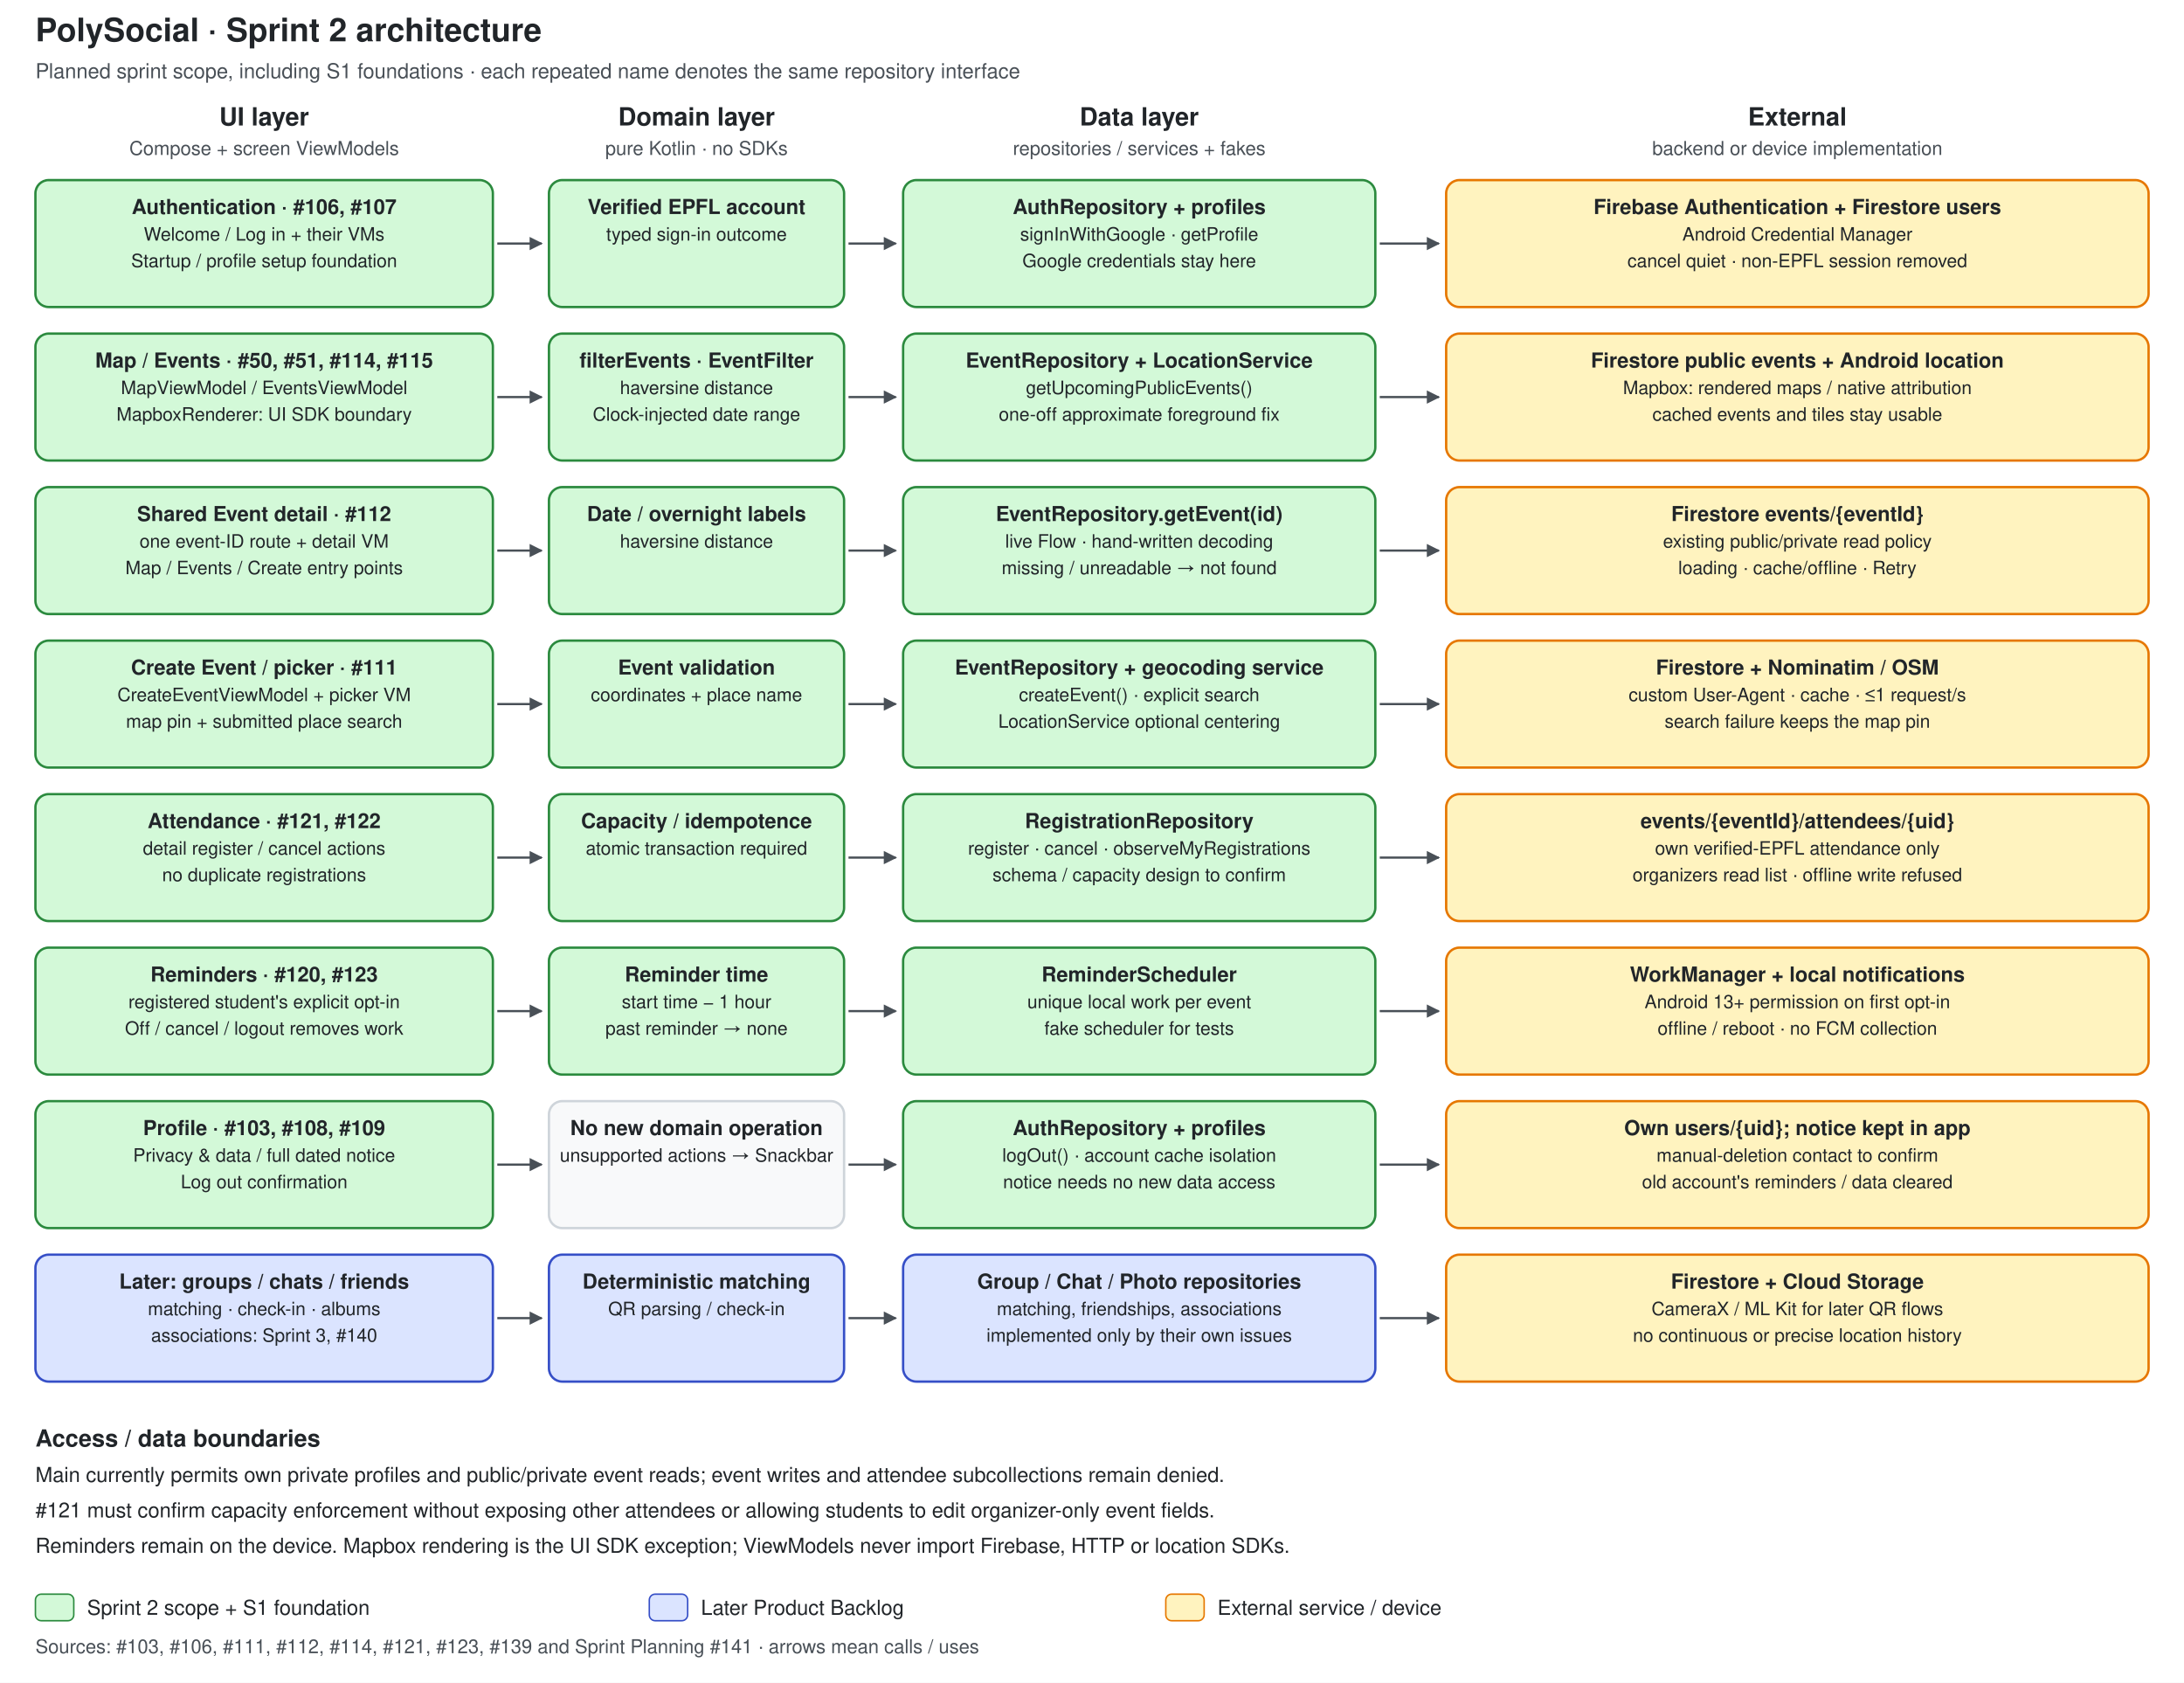
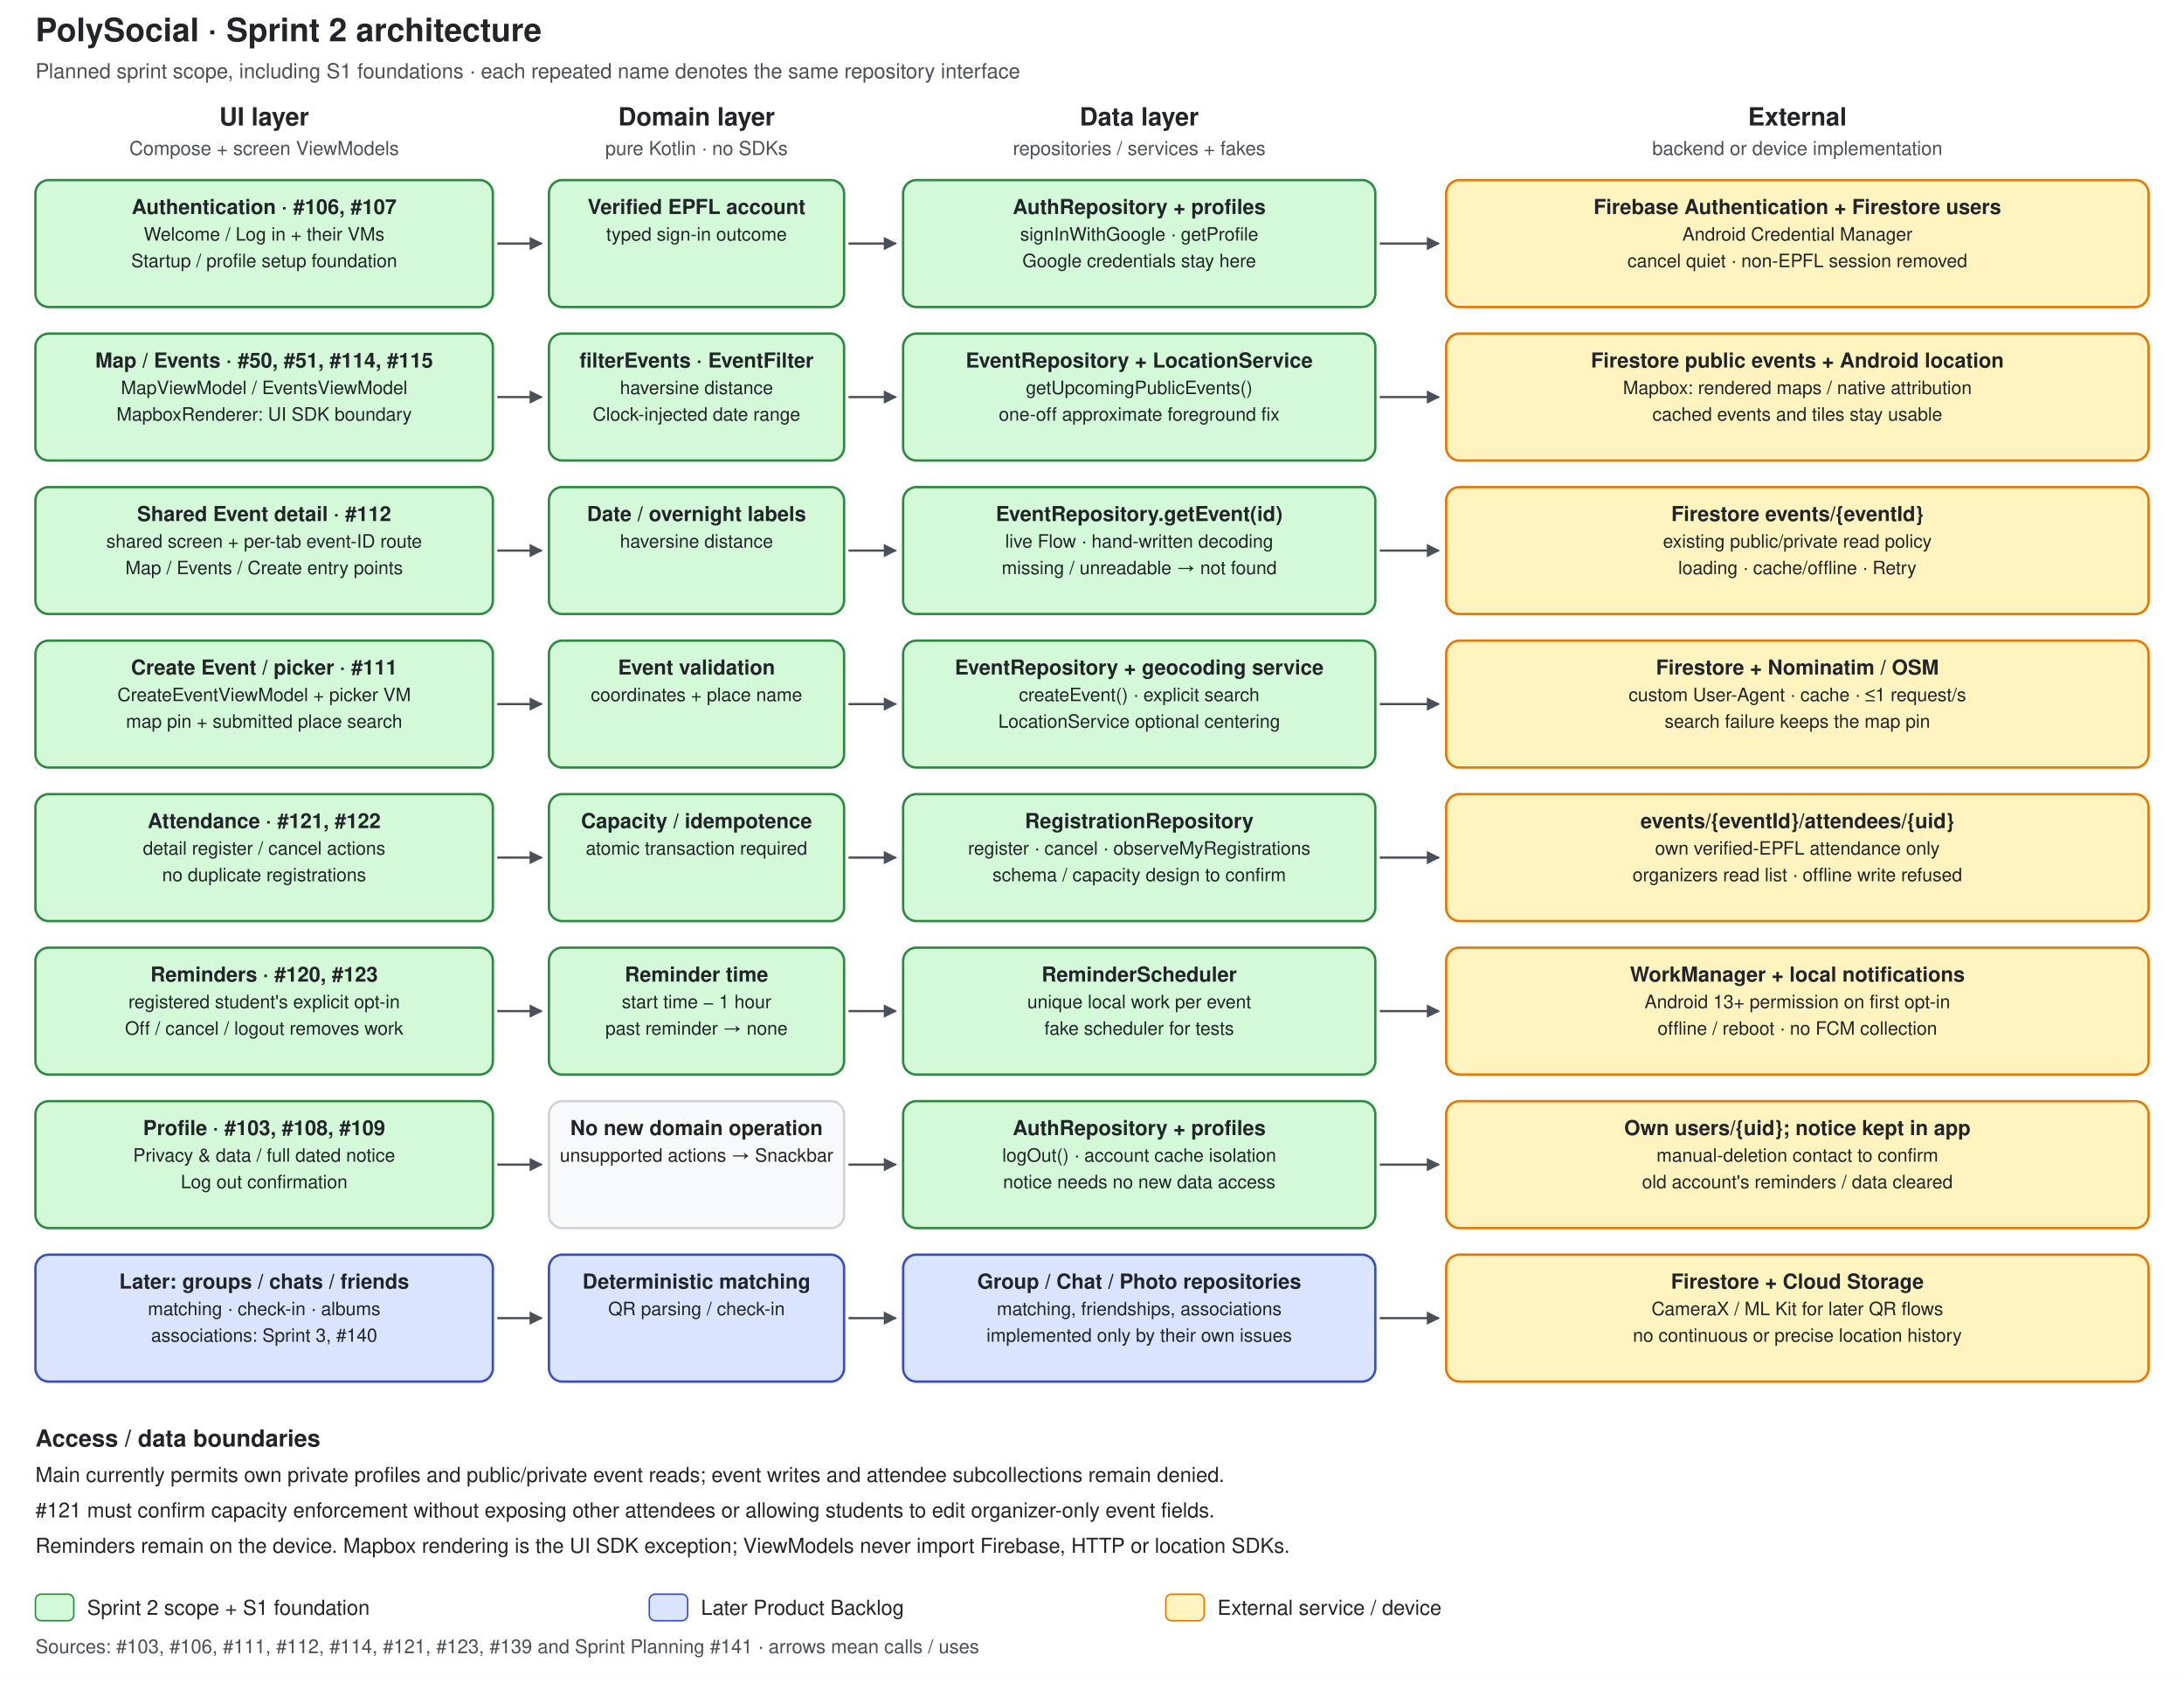
<svg xmlns="http://www.w3.org/2000/svg" width="1480" height="1140" viewBox="0 0 1480 1140" font-family="Segoe UI, Helvetica, Arial, sans-serif">
  <defs>
    <marker id="arrow" viewBox="0 0 10 10" refX="9" refY="5" markerWidth="6" markerHeight="6" orient="auto">
      <path d="M0 0 L10 5 L0 10 Z" fill="#495057" />
    </marker>
  </defs>
  <rect width="1480" height="1140" fill="white" />
  <text x="24" y="28" font-size="22" font-weight="700" text-anchor="start" fill="#212529">PolySocial · Sprint 2 architecture</text>
  <text x="24" y="53" font-size="14" font-weight="400" text-anchor="start" fill="#495057">Planned sprint scope, including S1 foundations · each repeated name denotes the same repository interface</text>
  <text x="179.0" y="85" font-size="17" font-weight="700" text-anchor="middle" fill="#212529">UI layer</text>
  <text x="179.0" y="105" font-size="13" font-weight="400" text-anchor="middle" fill="#495057">Compose + screen ViewModels</text>
  <text x="472.0" y="85" font-size="17" font-weight="700" text-anchor="middle" fill="#212529">Domain layer</text>
  <text x="472.0" y="105" font-size="13" font-weight="400" text-anchor="middle" fill="#495057">pure Kotlin · no SDKs</text>
  <text x="772.0" y="85" font-size="17" font-weight="700" text-anchor="middle" fill="#212529">Data layer</text>
  <text x="772.0" y="105" font-size="13" font-weight="400" text-anchor="middle" fill="#495057">repositories / services + fakes</text>
  <text x="1218.0" y="85" font-size="17" font-weight="700" text-anchor="middle" fill="#212529">External</text>
  <text x="1218.0" y="105" font-size="13" font-weight="400" text-anchor="middle" fill="#495057">backend or device implementation</text>
  <rect x="24" y="122" width="310" height="86" rx="9" fill="#d3f9d8" stroke="#2b8a3e" stroke-width="1.6" />
  <text x="179.0" y="145" font-size="14" font-weight="600" text-anchor="middle" fill="#212529">Authentication · #106, #107</text>
  <text x="179.0" y="163" font-size="12.5" font-weight="400" text-anchor="middle" fill="#212529">Welcome / Log in + their VMs</text>
  <text x="179.0" y="181" font-size="12.5" font-weight="400" text-anchor="middle" fill="#212529">Startup / profile setup foundation</text>
  <rect x="372" y="122" width="200" height="86" rx="9" fill="#d3f9d8" stroke="#2b8a3e" stroke-width="1.6" />
  <text x="472.0" y="145" font-size="14" font-weight="600" text-anchor="middle" fill="#212529">Verified EPFL account</text>
  <text x="472.0" y="163" font-size="12.5" font-weight="400" text-anchor="middle" fill="#212529">typed sign-in outcome</text>
  <rect x="612" y="122" width="320" height="86" rx="9" fill="#d3f9d8" stroke="#2b8a3e" stroke-width="1.6" />
  <text x="772.0" y="145" font-size="14" font-weight="600" text-anchor="middle" fill="#212529">AuthRepository + profiles</text>
  <text x="772.0" y="163" font-size="12.5" font-weight="400" text-anchor="middle" fill="#212529">signInWithGoogle · getProfile</text>
  <text x="772.0" y="181" font-size="12.5" font-weight="400" text-anchor="middle" fill="#212529">Google credentials stay here</text>
  <rect x="980" y="122" width="476" height="86" rx="9" fill="#fff3bf" stroke="#e67700" stroke-width="1.6" />
  <text x="1218.0" y="145" font-size="14" font-weight="600" text-anchor="middle" fill="#212529">Firebase Authentication + Firestore users</text>
  <text x="1218.0" y="163" font-size="12.5" font-weight="400" text-anchor="middle" fill="#212529">Android Credential Manager</text>
  <text x="1218.0" y="181" font-size="12.5" font-weight="400" text-anchor="middle" fill="#212529">cancel quiet · non-EPFL session removed</text>
  <path d="M337 165 H367" fill="none" stroke="#495057" stroke-width="1.5" marker-end="url(#arrow)" />
  <path d="M575 165 H607" fill="none" stroke="#495057" stroke-width="1.5" marker-end="url(#arrow)" />
  <path d="M935 165 H975" fill="none" stroke="#495057" stroke-width="1.5" marker-end="url(#arrow)" />
  <rect x="24" y="226" width="310" height="86" rx="9" fill="#d3f9d8" stroke="#2b8a3e" stroke-width="1.6" />
  <text x="179.0" y="249" font-size="14" font-weight="600" text-anchor="middle" fill="#212529">Map / Events · #50, #51, #114, #115</text>
  <text x="179.0" y="267" font-size="12.5" font-weight="400" text-anchor="middle" fill="#212529">MapViewModel / EventsViewModel</text>
  <text x="179.0" y="285" font-size="12.5" font-weight="400" text-anchor="middle" fill="#212529">MapboxRenderer: UI SDK boundary</text>
  <rect x="372" y="226" width="200" height="86" rx="9" fill="#d3f9d8" stroke="#2b8a3e" stroke-width="1.6" />
  <text x="472.0" y="249" font-size="14" font-weight="600" text-anchor="middle" fill="#212529">filterEvents · EventFilter</text>
  <text x="472.0" y="267" font-size="12.5" font-weight="400" text-anchor="middle" fill="#212529">haversine distance</text>
  <text x="472.0" y="285" font-size="12.5" font-weight="400" text-anchor="middle" fill="#212529">Clock-injected date range</text>
  <rect x="612" y="226" width="320" height="86" rx="9" fill="#d3f9d8" stroke="#2b8a3e" stroke-width="1.6" />
  <text x="772.0" y="249" font-size="14" font-weight="600" text-anchor="middle" fill="#212529">EventRepository + LocationService</text>
  <text x="772.0" y="267" font-size="12.5" font-weight="400" text-anchor="middle" fill="#212529">getUpcomingPublicEvents()</text>
  <text x="772.0" y="285" font-size="12.5" font-weight="400" text-anchor="middle" fill="#212529">one-off approximate foreground fix</text>
  <rect x="980" y="226" width="476" height="86" rx="9" fill="#fff3bf" stroke="#e67700" stroke-width="1.6" />
  <text x="1218.0" y="249" font-size="14" font-weight="600" text-anchor="middle" fill="#212529">Firestore public events + Android location</text>
  <text x="1218.0" y="267" font-size="12.5" font-weight="400" text-anchor="middle" fill="#212529">Mapbox: rendered maps / native attribution</text>
  <text x="1218.0" y="285" font-size="12.5" font-weight="400" text-anchor="middle" fill="#212529">cached events and tiles stay usable</text>
  <path d="M337 269 H367" fill="none" stroke="#495057" stroke-width="1.5" marker-end="url(#arrow)" />
  <path d="M575 269 H607" fill="none" stroke="#495057" stroke-width="1.5" marker-end="url(#arrow)" />
  <path d="M935 269 H975" fill="none" stroke="#495057" stroke-width="1.5" marker-end="url(#arrow)" />
  <rect x="24" y="330" width="310" height="86" rx="9" fill="#d3f9d8" stroke="#2b8a3e" stroke-width="1.6" />
  <text x="179.0" y="353" font-size="14" font-weight="600" text-anchor="middle" fill="#212529">Shared Event detail · #112</text>
-   <text x="179.0" y="371" font-size="12.5" font-weight="400" text-anchor="middle" fill="#212529">one event-ID route + detail VM</text>
+   <text x="179.0" y="371" font-size="12.5" font-weight="400" text-anchor="middle" fill="#212529">shared screen + per-tab event-ID route</text>
  <text x="179.0" y="389" font-size="12.5" font-weight="400" text-anchor="middle" fill="#212529">Map / Events / Create entry points</text>
  <rect x="372" y="330" width="200" height="86" rx="9" fill="#d3f9d8" stroke="#2b8a3e" stroke-width="1.6" />
  <text x="472.0" y="353" font-size="14" font-weight="600" text-anchor="middle" fill="#212529">Date / overnight labels</text>
  <text x="472.0" y="371" font-size="12.5" font-weight="400" text-anchor="middle" fill="#212529">haversine distance</text>
  <rect x="612" y="330" width="320" height="86" rx="9" fill="#d3f9d8" stroke="#2b8a3e" stroke-width="1.6" />
  <text x="772.0" y="353" font-size="14" font-weight="600" text-anchor="middle" fill="#212529">EventRepository.getEvent(id)</text>
  <text x="772.0" y="371" font-size="12.5" font-weight="400" text-anchor="middle" fill="#212529">live Flow · hand-written decoding</text>
  <text x="772.0" y="389" font-size="12.5" font-weight="400" text-anchor="middle" fill="#212529">missing / unreadable → not found</text>
  <rect x="980" y="330" width="476" height="86" rx="9" fill="#fff3bf" stroke="#e67700" stroke-width="1.6" />
  <text x="1218.0" y="353" font-size="14" font-weight="600" text-anchor="middle" fill="#212529">Firestore events/{eventId}</text>
  <text x="1218.0" y="371" font-size="12.5" font-weight="400" text-anchor="middle" fill="#212529">existing public/private read policy</text>
  <text x="1218.0" y="389" font-size="12.5" font-weight="400" text-anchor="middle" fill="#212529">loading · cache/offline · Retry</text>
  <path d="M337 373 H367" fill="none" stroke="#495057" stroke-width="1.5" marker-end="url(#arrow)" />
  <path d="M575 373 H607" fill="none" stroke="#495057" stroke-width="1.5" marker-end="url(#arrow)" />
  <path d="M935 373 H975" fill="none" stroke="#495057" stroke-width="1.5" marker-end="url(#arrow)" />
  <rect x="24" y="434" width="310" height="86" rx="9" fill="#d3f9d8" stroke="#2b8a3e" stroke-width="1.6" />
  <text x="179.0" y="457" font-size="14" font-weight="600" text-anchor="middle" fill="#212529">Create Event / picker · #111</text>
  <text x="179.0" y="475" font-size="12.5" font-weight="400" text-anchor="middle" fill="#212529">CreateEventViewModel + picker VM</text>
  <text x="179.0" y="493" font-size="12.5" font-weight="400" text-anchor="middle" fill="#212529">map pin + submitted place search</text>
  <rect x="372" y="434" width="200" height="86" rx="9" fill="#d3f9d8" stroke="#2b8a3e" stroke-width="1.6" />
  <text x="472.0" y="457" font-size="14" font-weight="600" text-anchor="middle" fill="#212529">Event validation</text>
  <text x="472.0" y="475" font-size="12.5" font-weight="400" text-anchor="middle" fill="#212529">coordinates + place name</text>
  <rect x="612" y="434" width="320" height="86" rx="9" fill="#d3f9d8" stroke="#2b8a3e" stroke-width="1.6" />
  <text x="772.0" y="457" font-size="14" font-weight="600" text-anchor="middle" fill="#212529">EventRepository + geocoding service</text>
  <text x="772.0" y="475" font-size="12.5" font-weight="400" text-anchor="middle" fill="#212529">createEvent() · explicit search</text>
  <text x="772.0" y="493" font-size="12.5" font-weight="400" text-anchor="middle" fill="#212529">LocationService optional centering</text>
  <rect x="980" y="434" width="476" height="86" rx="9" fill="#fff3bf" stroke="#e67700" stroke-width="1.6" />
  <text x="1218.0" y="457" font-size="14" font-weight="600" text-anchor="middle" fill="#212529">Firestore + Nominatim / OSM</text>
  <text x="1218.0" y="475" font-size="12.5" font-weight="400" text-anchor="middle" fill="#212529">custom User-Agent · cache · ≤1 request/s</text>
  <text x="1218.0" y="493" font-size="12.5" font-weight="400" text-anchor="middle" fill="#212529">search failure keeps the map pin</text>
  <path d="M337 477 H367" fill="none" stroke="#495057" stroke-width="1.5" marker-end="url(#arrow)" />
  <path d="M575 477 H607" fill="none" stroke="#495057" stroke-width="1.5" marker-end="url(#arrow)" />
  <path d="M935 477 H975" fill="none" stroke="#495057" stroke-width="1.5" marker-end="url(#arrow)" />
  <rect x="24" y="538" width="310" height="86" rx="9" fill="#d3f9d8" stroke="#2b8a3e" stroke-width="1.6" />
  <text x="179.0" y="561" font-size="14" font-weight="600" text-anchor="middle" fill="#212529">Attendance · #121, #122</text>
  <text x="179.0" y="579" font-size="12.5" font-weight="400" text-anchor="middle" fill="#212529">detail register / cancel actions</text>
  <text x="179.0" y="597" font-size="12.5" font-weight="400" text-anchor="middle" fill="#212529">no duplicate registrations</text>
  <rect x="372" y="538" width="200" height="86" rx="9" fill="#d3f9d8" stroke="#2b8a3e" stroke-width="1.6" />
  <text x="472.0" y="561" font-size="14" font-weight="600" text-anchor="middle" fill="#212529">Capacity / idempotence</text>
  <text x="472.0" y="579" font-size="12.5" font-weight="400" text-anchor="middle" fill="#212529">atomic transaction required</text>
  <rect x="612" y="538" width="320" height="86" rx="9" fill="#d3f9d8" stroke="#2b8a3e" stroke-width="1.6" />
  <text x="772.0" y="561" font-size="14" font-weight="600" text-anchor="middle" fill="#212529">RegistrationRepository</text>
  <text x="772.0" y="579" font-size="12.5" font-weight="400" text-anchor="middle" fill="#212529">register · cancel · observeMyRegistrations</text>
  <text x="772.0" y="597" font-size="12.5" font-weight="400" text-anchor="middle" fill="#212529">schema / capacity design to confirm</text>
  <rect x="980" y="538" width="476" height="86" rx="9" fill="#fff3bf" stroke="#e67700" stroke-width="1.6" />
  <text x="1218.0" y="561" font-size="14" font-weight="600" text-anchor="middle" fill="#212529">events/{eventId}/attendees/{uid}</text>
  <text x="1218.0" y="579" font-size="12.5" font-weight="400" text-anchor="middle" fill="#212529">own verified-EPFL attendance only</text>
  <text x="1218.0" y="597" font-size="12.5" font-weight="400" text-anchor="middle" fill="#212529">organizers read list · offline write refused</text>
  <path d="M337 581 H367" fill="none" stroke="#495057" stroke-width="1.5" marker-end="url(#arrow)" />
  <path d="M575 581 H607" fill="none" stroke="#495057" stroke-width="1.5" marker-end="url(#arrow)" />
  <path d="M935 581 H975" fill="none" stroke="#495057" stroke-width="1.5" marker-end="url(#arrow)" />
  <rect x="24" y="642" width="310" height="86" rx="9" fill="#d3f9d8" stroke="#2b8a3e" stroke-width="1.6" />
  <text x="179.0" y="665" font-size="14" font-weight="600" text-anchor="middle" fill="#212529">Reminders · #120, #123</text>
  <text x="179.0" y="683" font-size="12.5" font-weight="400" text-anchor="middle" fill="#212529">registered student's explicit opt-in</text>
  <text x="179.0" y="701" font-size="12.5" font-weight="400" text-anchor="middle" fill="#212529">Off / cancel / logout removes work</text>
  <rect x="372" y="642" width="200" height="86" rx="9" fill="#d3f9d8" stroke="#2b8a3e" stroke-width="1.6" />
  <text x="472.0" y="665" font-size="14" font-weight="600" text-anchor="middle" fill="#212529">Reminder time</text>
  <text x="472.0" y="683" font-size="12.5" font-weight="400" text-anchor="middle" fill="#212529">start time − 1 hour</text>
  <text x="472.0" y="701" font-size="12.5" font-weight="400" text-anchor="middle" fill="#212529">past reminder → none</text>
  <rect x="612" y="642" width="320" height="86" rx="9" fill="#d3f9d8" stroke="#2b8a3e" stroke-width="1.6" />
  <text x="772.0" y="665" font-size="14" font-weight="600" text-anchor="middle" fill="#212529">ReminderScheduler</text>
  <text x="772.0" y="683" font-size="12.5" font-weight="400" text-anchor="middle" fill="#212529">unique local work per event</text>
  <text x="772.0" y="701" font-size="12.5" font-weight="400" text-anchor="middle" fill="#212529">fake scheduler for tests</text>
  <rect x="980" y="642" width="476" height="86" rx="9" fill="#fff3bf" stroke="#e67700" stroke-width="1.6" />
  <text x="1218.0" y="665" font-size="14" font-weight="600" text-anchor="middle" fill="#212529">WorkManager + local notifications</text>
  <text x="1218.0" y="683" font-size="12.5" font-weight="400" text-anchor="middle" fill="#212529">Android 13+ permission on first opt-in</text>
  <text x="1218.0" y="701" font-size="12.5" font-weight="400" text-anchor="middle" fill="#212529">offline / reboot · no FCM collection</text>
  <path d="M337 685 H367" fill="none" stroke="#495057" stroke-width="1.5" marker-end="url(#arrow)" />
  <path d="M575 685 H607" fill="none" stroke="#495057" stroke-width="1.5" marker-end="url(#arrow)" />
  <path d="M935 685 H975" fill="none" stroke="#495057" stroke-width="1.5" marker-end="url(#arrow)" />
  <rect x="24" y="746" width="310" height="86" rx="9" fill="#d3f9d8" stroke="#2b8a3e" stroke-width="1.6" />
  <text x="179.0" y="769" font-size="14" font-weight="600" text-anchor="middle" fill="#212529">Profile · #103, #108, #109</text>
  <text x="179.0" y="787" font-size="12.5" font-weight="400" text-anchor="middle" fill="#212529">Privacy &amp; data / full dated notice</text>
  <text x="179.0" y="805" font-size="12.5" font-weight="400" text-anchor="middle" fill="#212529">Log out confirmation</text>
  <rect x="372" y="746" width="200" height="86" rx="9" fill="#f8f9fa" stroke="#ced4da" stroke-width="1.6" />
  <text x="472.0" y="769" font-size="14" font-weight="600" text-anchor="middle" fill="#212529">No new domain operation</text>
  <text x="472.0" y="787" font-size="12.5" font-weight="400" text-anchor="middle" fill="#212529">unsupported actions → Snackbar</text>
  <rect x="612" y="746" width="320" height="86" rx="9" fill="#d3f9d8" stroke="#2b8a3e" stroke-width="1.6" />
  <text x="772.0" y="769" font-size="14" font-weight="600" text-anchor="middle" fill="#212529">AuthRepository + profiles</text>
  <text x="772.0" y="787" font-size="12.5" font-weight="400" text-anchor="middle" fill="#212529">logOut() · account cache isolation</text>
  <text x="772.0" y="805" font-size="12.5" font-weight="400" text-anchor="middle" fill="#212529">notice needs no new data access</text>
  <rect x="980" y="746" width="476" height="86" rx="9" fill="#fff3bf" stroke="#e67700" stroke-width="1.6" />
  <text x="1218.0" y="769" font-size="14" font-weight="600" text-anchor="middle" fill="#212529">Own users/{uid}; notice kept in app</text>
  <text x="1218.0" y="787" font-size="12.5" font-weight="400" text-anchor="middle" fill="#212529">manual-deletion contact to confirm</text>
  <text x="1218.0" y="805" font-size="12.5" font-weight="400" text-anchor="middle" fill="#212529">old account's reminders / data cleared</text>
  <path d="M337 789 H367" fill="none" stroke="#495057" stroke-width="1.5" marker-end="url(#arrow)" />
  <path d="M575 789 H607" fill="none" stroke="#495057" stroke-width="1.5" marker-end="url(#arrow)" />
  <path d="M935 789 H975" fill="none" stroke="#495057" stroke-width="1.5" marker-end="url(#arrow)" />
  <rect x="24" y="850" width="310" height="86" rx="9" fill="#dbe4ff" stroke="#364fc7" stroke-width="1.6" />
  <text x="179.0" y="873" font-size="14" font-weight="600" text-anchor="middle" fill="#212529">Later: groups / chats / friends</text>
  <text x="179.0" y="891" font-size="12.5" font-weight="400" text-anchor="middle" fill="#212529">matching · check-in · albums</text>
  <text x="179.0" y="909" font-size="12.5" font-weight="400" text-anchor="middle" fill="#212529">associations: Sprint 3, #140</text>
  <rect x="372" y="850" width="200" height="86" rx="9" fill="#dbe4ff" stroke="#364fc7" stroke-width="1.6" />
  <text x="472.0" y="873" font-size="14" font-weight="600" text-anchor="middle" fill="#212529">Deterministic matching</text>
  <text x="472.0" y="891" font-size="12.5" font-weight="400" text-anchor="middle" fill="#212529">QR parsing / check-in</text>
  <rect x="612" y="850" width="320" height="86" rx="9" fill="#dbe4ff" stroke="#364fc7" stroke-width="1.6" />
  <text x="772.0" y="873" font-size="14" font-weight="600" text-anchor="middle" fill="#212529">Group / Chat / Photo repositories</text>
  <text x="772.0" y="891" font-size="12.5" font-weight="400" text-anchor="middle" fill="#212529">matching, friendships, associations</text>
  <text x="772.0" y="909" font-size="12.5" font-weight="400" text-anchor="middle" fill="#212529">implemented only by their own issues</text>
  <rect x="980" y="850" width="476" height="86" rx="9" fill="#fff3bf" stroke="#e67700" stroke-width="1.6" />
  <text x="1218.0" y="873" font-size="14" font-weight="600" text-anchor="middle" fill="#212529">Firestore + Cloud Storage</text>
  <text x="1218.0" y="891" font-size="12.5" font-weight="400" text-anchor="middle" fill="#212529">CameraX / ML Kit for later QR flows</text>
  <text x="1218.0" y="909" font-size="12.5" font-weight="400" text-anchor="middle" fill="#212529">no continuous or precise location history</text>
  <path d="M337 893 H367" fill="none" stroke="#495057" stroke-width="1.5" marker-end="url(#arrow)" />
  <path d="M575 893 H607" fill="none" stroke="#495057" stroke-width="1.5" marker-end="url(#arrow)" />
  <path d="M935 893 H975" fill="none" stroke="#495057" stroke-width="1.5" marker-end="url(#arrow)" />
  <text x="24" y="980" font-size="16" font-weight="700" text-anchor="start" fill="#212529">Access / data boundaries</text>
  <text x="24" y="1004" font-size="14" font-weight="400" text-anchor="start" fill="#212529">Main currently permits own private profiles and public/private event reads; event writes and attendee subcollections remain denied.</text>
  <text x="24" y="1028" font-size="14" font-weight="400" text-anchor="start" fill="#212529">#121 must confirm capacity enforcement without exposing other attendees or allowing students to edit organizer-only event fields.</text>
  <text x="24" y="1052" font-size="14" font-weight="400" text-anchor="start" fill="#212529">Reminders remain on the device. Mapbox rendering is the UI SDK exception; ViewModels never import Firebase, HTTP or location SDKs.</text>
  <rect x="24" y="1080" width="26" height="18" rx="4" fill="#d3f9d8" stroke="#2b8a3e" />
  <text x="59" y="1094" font-size="14" font-weight="400" text-anchor="start" fill="#212529">Sprint 2 scope + S1 foundation</text>
  <rect x="440" y="1080" width="26" height="18" rx="4" fill="#dbe4ff" stroke="#364fc7" />
  <text x="475" y="1094" font-size="14" font-weight="400" text-anchor="start" fill="#212529">Later Product Backlog</text>
  <rect x="790" y="1080" width="26" height="18" rx="4" fill="#fff3bf" stroke="#e67700" />
  <text x="825" y="1094" font-size="14" font-weight="400" text-anchor="start" fill="#212529">External service / device</text>
  <text x="24" y="1120" font-size="13" font-weight="400" text-anchor="start" fill="#495057">Sources: #103, #106, #111, #112, #114, #121, #123, #139 and Sprint Planning #141 · arrows mean calls / uses</text>
</svg>
